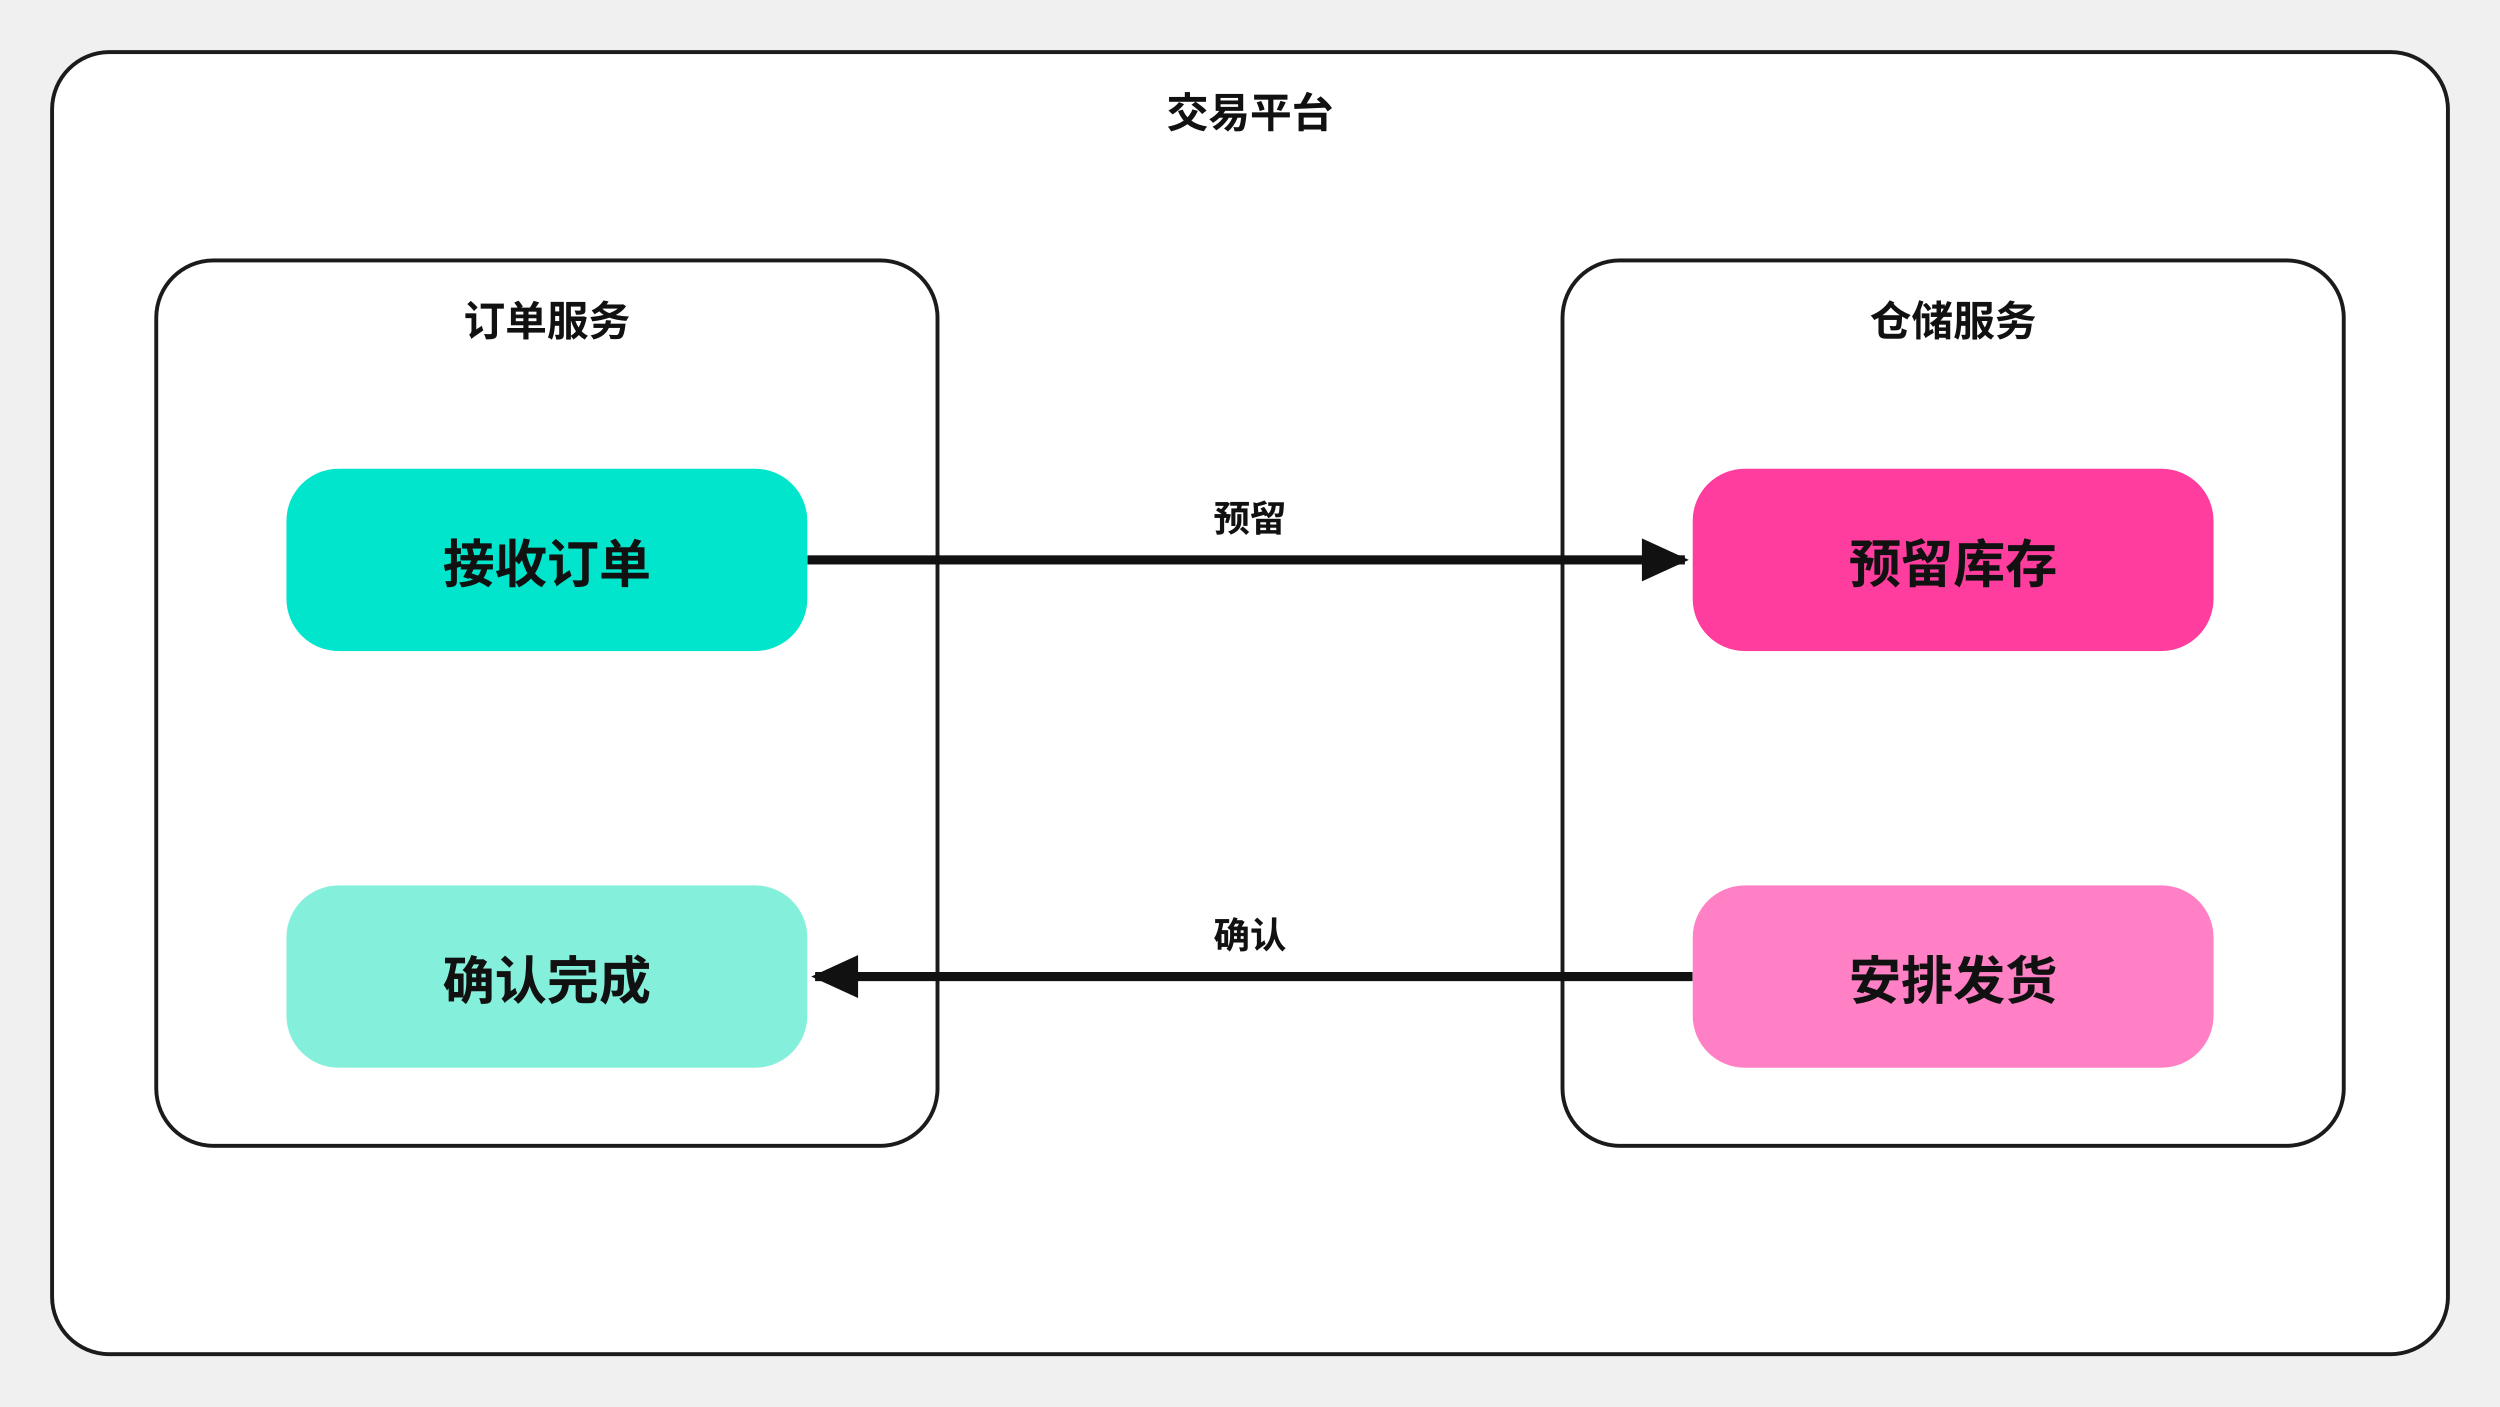
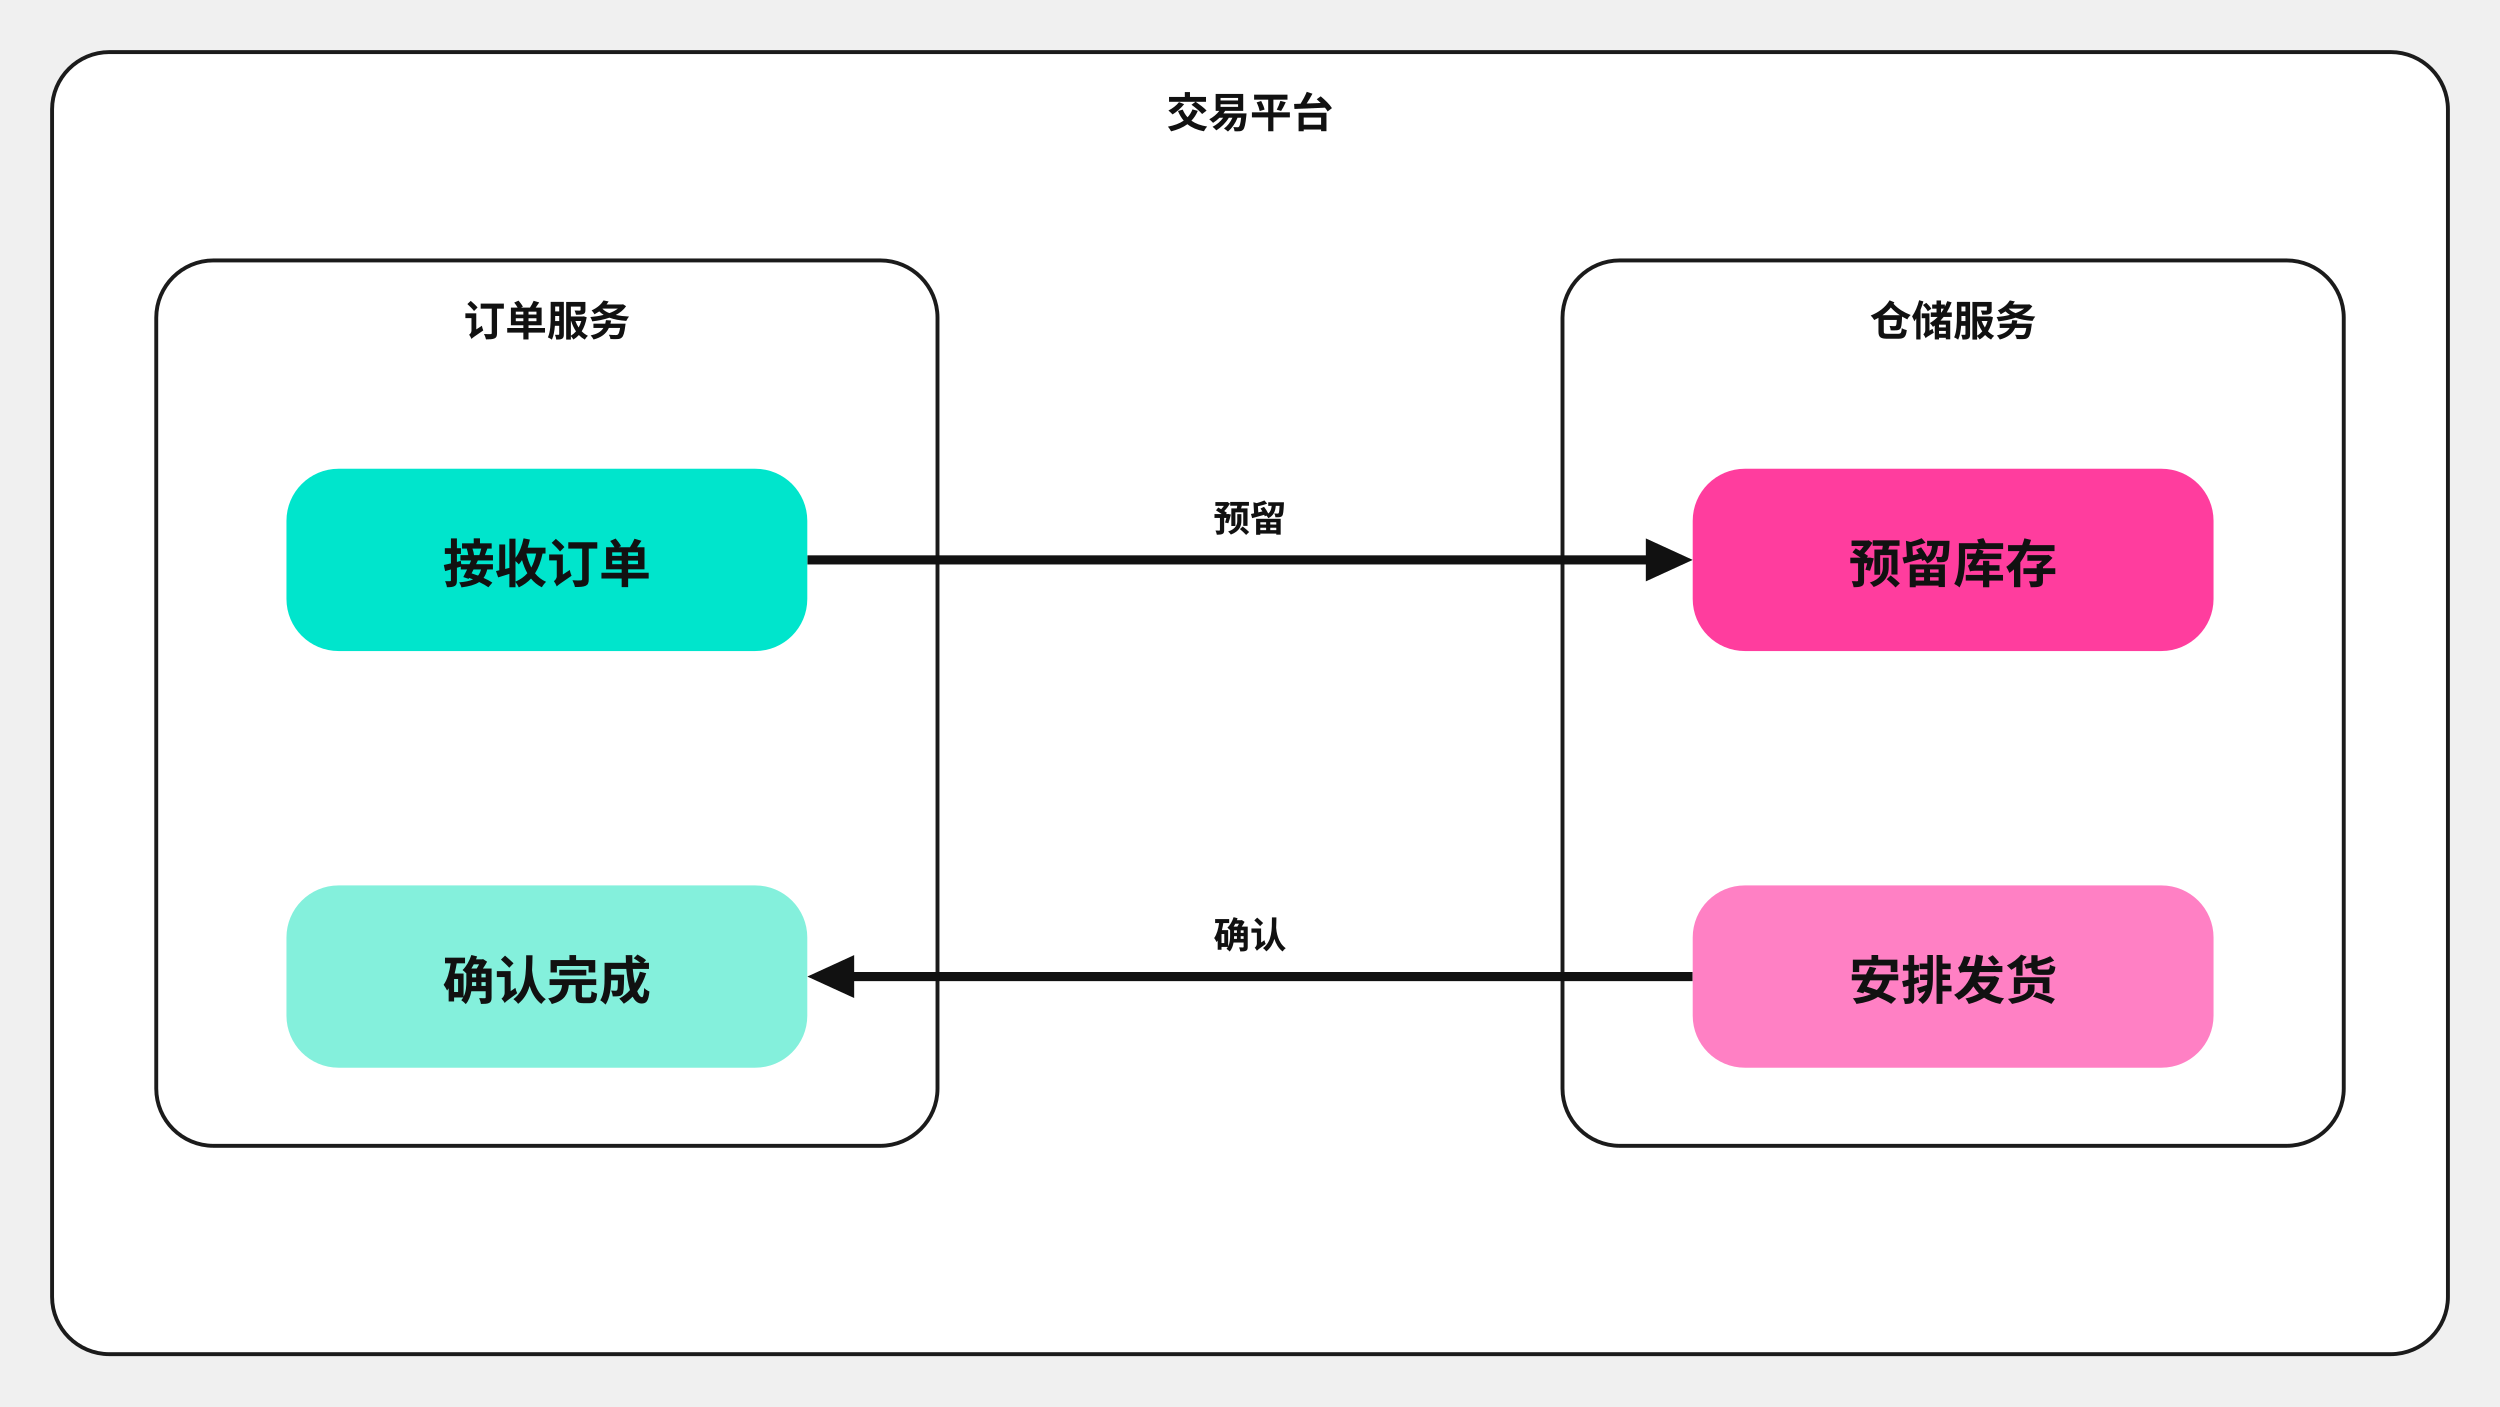
<svg xmlns="http://www.w3.org/2000/svg" viewBox="0 0 960 540" class="slide" role="img">
  <style>/* Diagram styles: white canvas, bright fills, bold labels, solid directional arrows. */
.slide { display: block; width: 100%; height: auto; background: #fff; font-family: "PingFang SC", -apple-system, BlinkMacSystemFont, "Helvetica Neue", "Microsoft YaHei", sans-serif; }
.slide text { dominant-baseline: central; text-anchor: middle; }
.slide-box-label { font-size: 20px; font-weight: 700; fill: #111; }
.slide-box--sm .slide-box-label { font-size: 9.5px; }
.slide-box-value { font-size: 13px; font-weight: 500; fill: #1d2125; }
.slide-box-label.is-muted, .slide-box-value.is-muted { fill: #5d6670; }
.slide-badge { font-size: 13px; font-weight: 800; }
.slide-group-title { font-size: 16px; font-weight: 700; fill: #111; }
.slide-arrow { fill: none; stroke: #111; stroke-width: 3.5; stroke-linejoin: round; }
.slide-arrow--sm { stroke-width: 1.6; }
.slide-arrow--blocked { stroke: #e0245e; stroke-dasharray: 9 7; }
+ /* 返回/响应（reply）用虚线：UML 交互图里同步调用是实线、返回是虚线；箭头形状（实心/开放）由 diagram.js 的 heads 决定。 */
+ .slide-arrow--reply { stroke-dasharray: 9 7; }
.slide-arrow-label { font-size: 14px; font-weight: 600; fill: #111; paint-order: stroke; stroke: #fff; stroke-width: 6px; stroke-linejoin: round; }
.slide-arrow-label--blocked { fill: #c41d4f; }
.slide-note { font-size: 13px; font-weight: 500; fill: #5d6670; }
.slide-note--warn { fill: #c41d4f; font-weight: 700; }
+ /* 生命线（时序风格）与结束短杠：压暗虚线，只做时间轴示意，不表示关系强度。 */
+ .slide-lifeline { fill: none; stroke: #111; stroke-width: 1.5; stroke-dasharray: 7 7; opacity: .35; }
+ .slide-lifeline-end { fill: none; stroke: #111; stroke-width: 1.5; opacity: .35; }
</style>
  <defs>
-     <marker id="diagram-3-head-flow" viewBox="0 0 12 12" refX="11" refY="6" markerWidth="18" markerHeight="18" orient="auto" markerUnits="userSpaceOnUse">
+     <marker id="diagram-3-head-flow" viewBox="0 0 12 12" refX="8" refY="6" markerWidth="18" markerHeight="18" orient="auto" markerUnits="userSpaceOnUse">
      <path d="M 0 0.5 L 12 6 L 0 11.5 z" fill="#111" />
    </marker>
-     <marker id="diagram-3-head-flow-sm" viewBox="0 0 12 12" refX="11" refY="6" markerWidth="9.9" markerHeight="9.9" orient="auto" markerUnits="userSpaceOnUse">
+     <marker id="diagram-3-head-flow-sm" viewBox="0 0 12 12" refX="8" refY="6" markerWidth="9.9" markerHeight="9.9" orient="auto" markerUnits="userSpaceOnUse">
      <path d="M 0 0.5 L 12 6 L 0 11.5 z" fill="#111" />
    </marker>
-     <marker id="diagram-3-head-blocked" viewBox="0 0 12 12" refX="11" refY="6" markerWidth="18" markerHeight="18" orient="auto" markerUnits="userSpaceOnUse">
+     <marker id="diagram-3-head-async" viewBox="0 0 12 12" refX="8" refY="6" markerWidth="18" markerHeight="18" orient="auto" markerUnits="userSpaceOnUse">
+       <path d="M 0.5 1 L 11.5 6 L 0.5 11" fill="none" stroke="#111" stroke-width="2" stroke-linejoin="round" stroke-linecap="round" />
+     </marker>
+     <marker id="diagram-3-head-async-sm" viewBox="0 0 12 12" refX="8" refY="6" markerWidth="9.9" markerHeight="9.9" orient="auto" markerUnits="userSpaceOnUse">
+       <path d="M 0.5 1 L 11.5 6 L 0.5 11" fill="none" stroke="#111" stroke-width="2" stroke-linejoin="round" stroke-linecap="round" />
+     </marker>
+     <marker id="diagram-3-head-reply" viewBox="0 0 12 12" refX="8" refY="6" markerWidth="18" markerHeight="18" orient="auto" markerUnits="userSpaceOnUse">
+       <path d="M 0.5 1 L 11.5 6 L 0.5 11" fill="none" stroke="#111" stroke-width="2" stroke-linejoin="round" stroke-linecap="round" />
+     </marker>
+     <marker id="diagram-3-head-reply-sm" viewBox="0 0 12 12" refX="8" refY="6" markerWidth="9.9" markerHeight="9.9" orient="auto" markerUnits="userSpaceOnUse">
+       <path d="M 0.5 1 L 11.5 6 L 0.5 11" fill="none" stroke="#111" stroke-width="2" stroke-linejoin="round" stroke-linecap="round" />
+     </marker>
+     <marker id="diagram-3-head-blocked" viewBox="0 0 12 12" refX="8" refY="6" markerWidth="18" markerHeight="18" orient="auto" markerUnits="userSpaceOnUse">
      <path d="M 0 0.5 L 12 6 L 0 11.5 z" fill="#e0245e" />
    </marker>
-     <marker id="diagram-3-head-blocked-sm" viewBox="0 0 12 12" refX="11" refY="6" markerWidth="9.9" markerHeight="9.9" orient="auto" markerUnits="userSpaceOnUse">
+     <marker id="diagram-3-head-blocked-sm" viewBox="0 0 12 12" refX="8" refY="6" markerWidth="9.9" markerHeight="9.9" orient="auto" markerUnits="userSpaceOnUse">
      <path d="M 0 0.5 L 12 6 L 0 11.5 z" fill="#e0245e" />
    </marker>
    <filter id="diagram-3-shadow" x="-20%" y="-20%" width="140%" height="140%">
      <feDropShadow dx="0" dy="2" stdDeviation="5" flood-color="#000" flood-opacity=".12" />
    </filter>
  </defs>
  <g class="slide-group" data-id="platform">
    <rect x="20" y="20" width="920" height="500" rx="22" class="slide-shape" fill="#fff" stroke="#1b1b1b" stroke-width="1.5" />
    <text x="480" y="42" class="slide-group-title">
      <tspan x="480" dy="0em">交易平台</tspan>
    </text>
  </g>
  <g class="slide-group" data-id="orders">
    <rect x="60" y="100" width="300" height="340" rx="22" class="slide-shape" fill="#fff" stroke="#1b1b1b" stroke-width="1.5" />
    <text x="210" y="122" class="slide-group-title">
      <tspan x="210" dy="0em">订单服务</tspan>
    </text>
  </g>
  <g class="slide-group" data-id="warehouse">
    <rect x="600" y="100" width="300" height="340" rx="22" class="slide-shape" fill="#fff" stroke="#1b1b1b" stroke-width="1.5" />
    <text x="750" y="122" class="slide-group-title">
      <tspan x="750" dy="0em">仓储服务</tspan>
    </text>
  </g>
+   <g class="slide-lifelines" />
  <g class="slide-arrows">
-     <path d="M 310 215 L 647 215" class="slide-arrow slide-arrow--flow" marker-end="url(#diagram-3-head-flow)" />
-     <path d="M 650 375 L 313 375" class="slide-arrow slide-arrow--flow" marker-end="url(#diagram-3-head-flow)" />
+     <path d="M 310 215 L 644 215" class="slide-arrow slide-arrow--flow" marker-end="url(#diagram-3-head-flow)" />
+     <path d="M 650 375 L 316 375" class="slide-arrow slide-arrow--flow" marker-end="url(#diagram-3-head-flow)" />
  </g>
  <g class="slide-boxes">
    <g class="slide-box" data-id="accepted" data-shape="rect">
      <rect x="110" y="180" width="200" height="70" rx="20" class="slide-shape" fill="#00e5cc" stroke="none" stroke-width="3" />
      <text x="210" y="215" class="slide-box-label">
        <tspan x="210" dy="0em">接收订单</tspan>
      </text>
    </g>
    <g class="slide-box" data-id="confirmed" data-shape="rect">
      <rect x="110" y="340" width="200" height="70" rx="20" class="slide-shape" fill="#84f0dc" stroke="none" stroke-width="3" />
      <text x="210" y="375" class="slide-box-label">
        <tspan x="210" dy="0em">确认完成</tspan>
      </text>
    </g>
    <g class="slide-box" data-id="reserved" data-shape="rect">
      <rect x="650" y="180" width="200" height="70" rx="20" class="slide-shape" fill="#ff3d9e" stroke="none" stroke-width="3" />
      <text x="750" y="215" class="slide-box-label">
        <tspan x="750" dy="0em">预留库存</tspan>
      </text>
    </g>
    <g class="slide-box" data-id="shipped" data-shape="rect">
      <rect x="650" y="340" width="200" height="70" rx="20" class="slide-shape" fill="#ff80c4" stroke="none" stroke-width="3" />
      <text x="750" y="375" class="slide-box-label">
        <tspan x="750" dy="0em">安排发货</tspan>
      </text>
    </g>
  </g>
  <g class="slide-arrow-labels">
    <text x="480" y="198" class="slide-arrow-label slide-arrow-label--flow">
      <tspan x="480" dy="0em">预留</tspan>
    </text>
    <text x="480" y="358" class="slide-arrow-label slide-arrow-label--flow">
      <tspan x="480" dy="0em">确认</tspan>
    </text>
  </g>
</svg>
